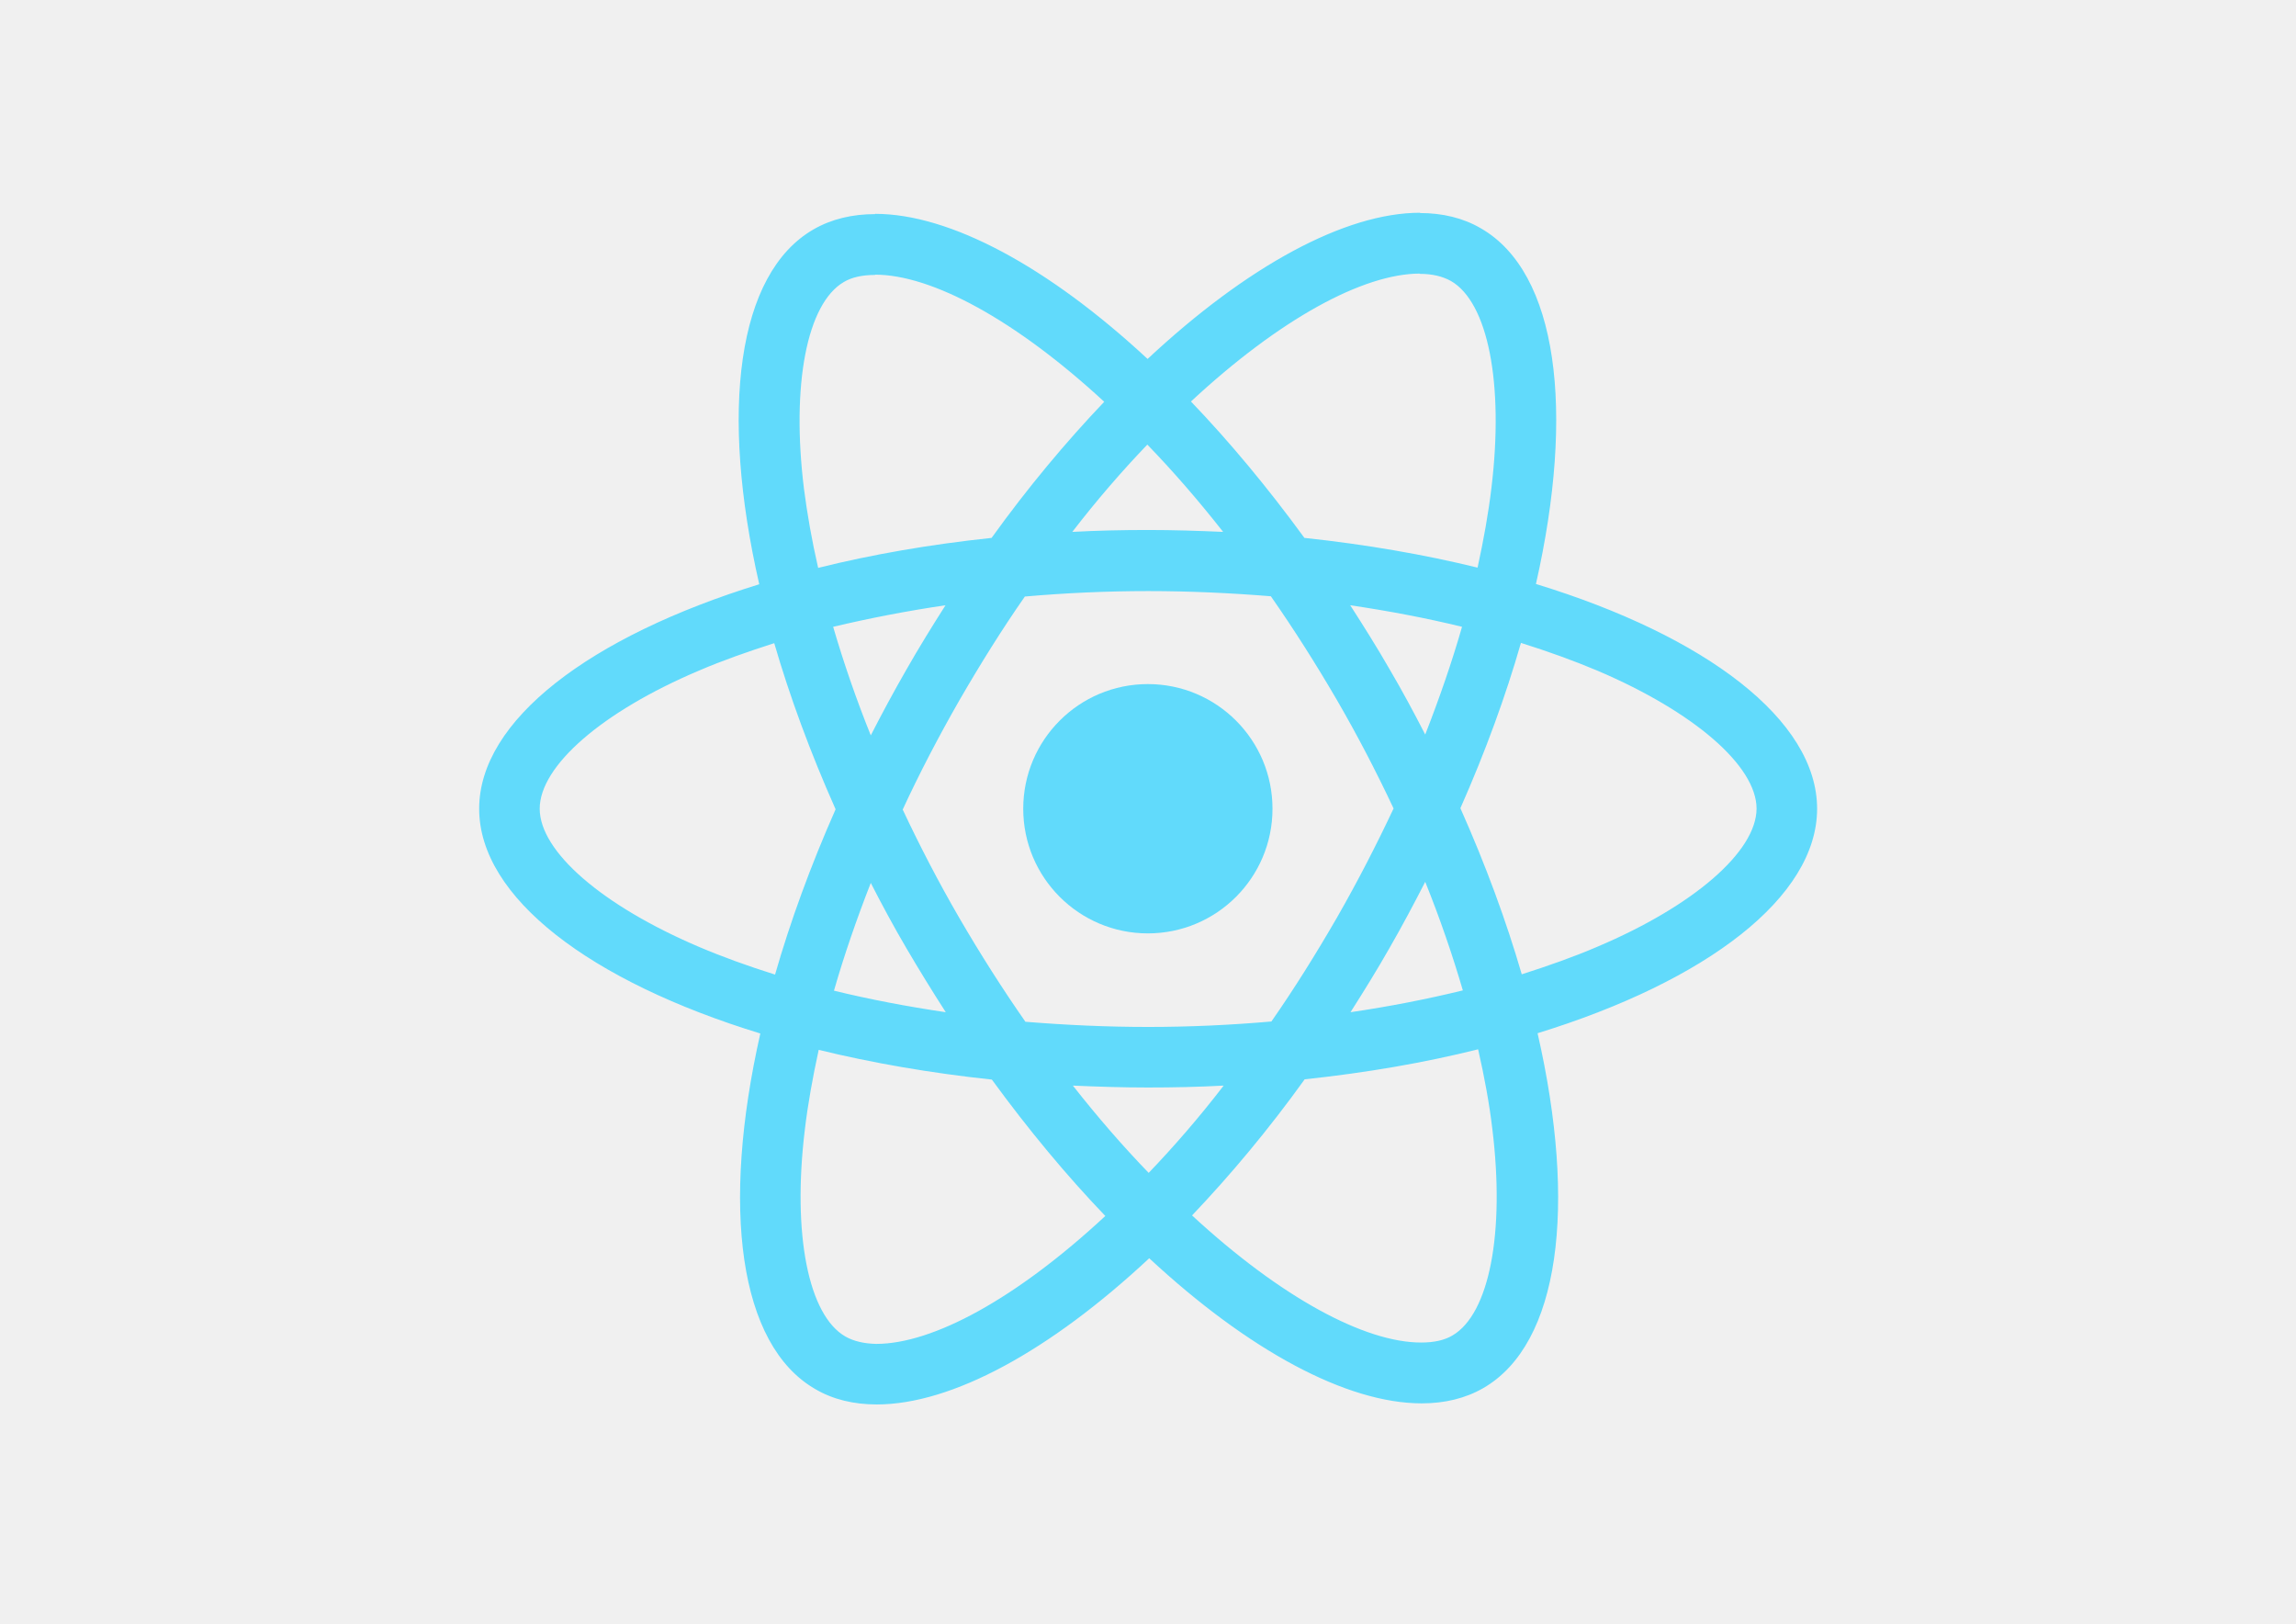
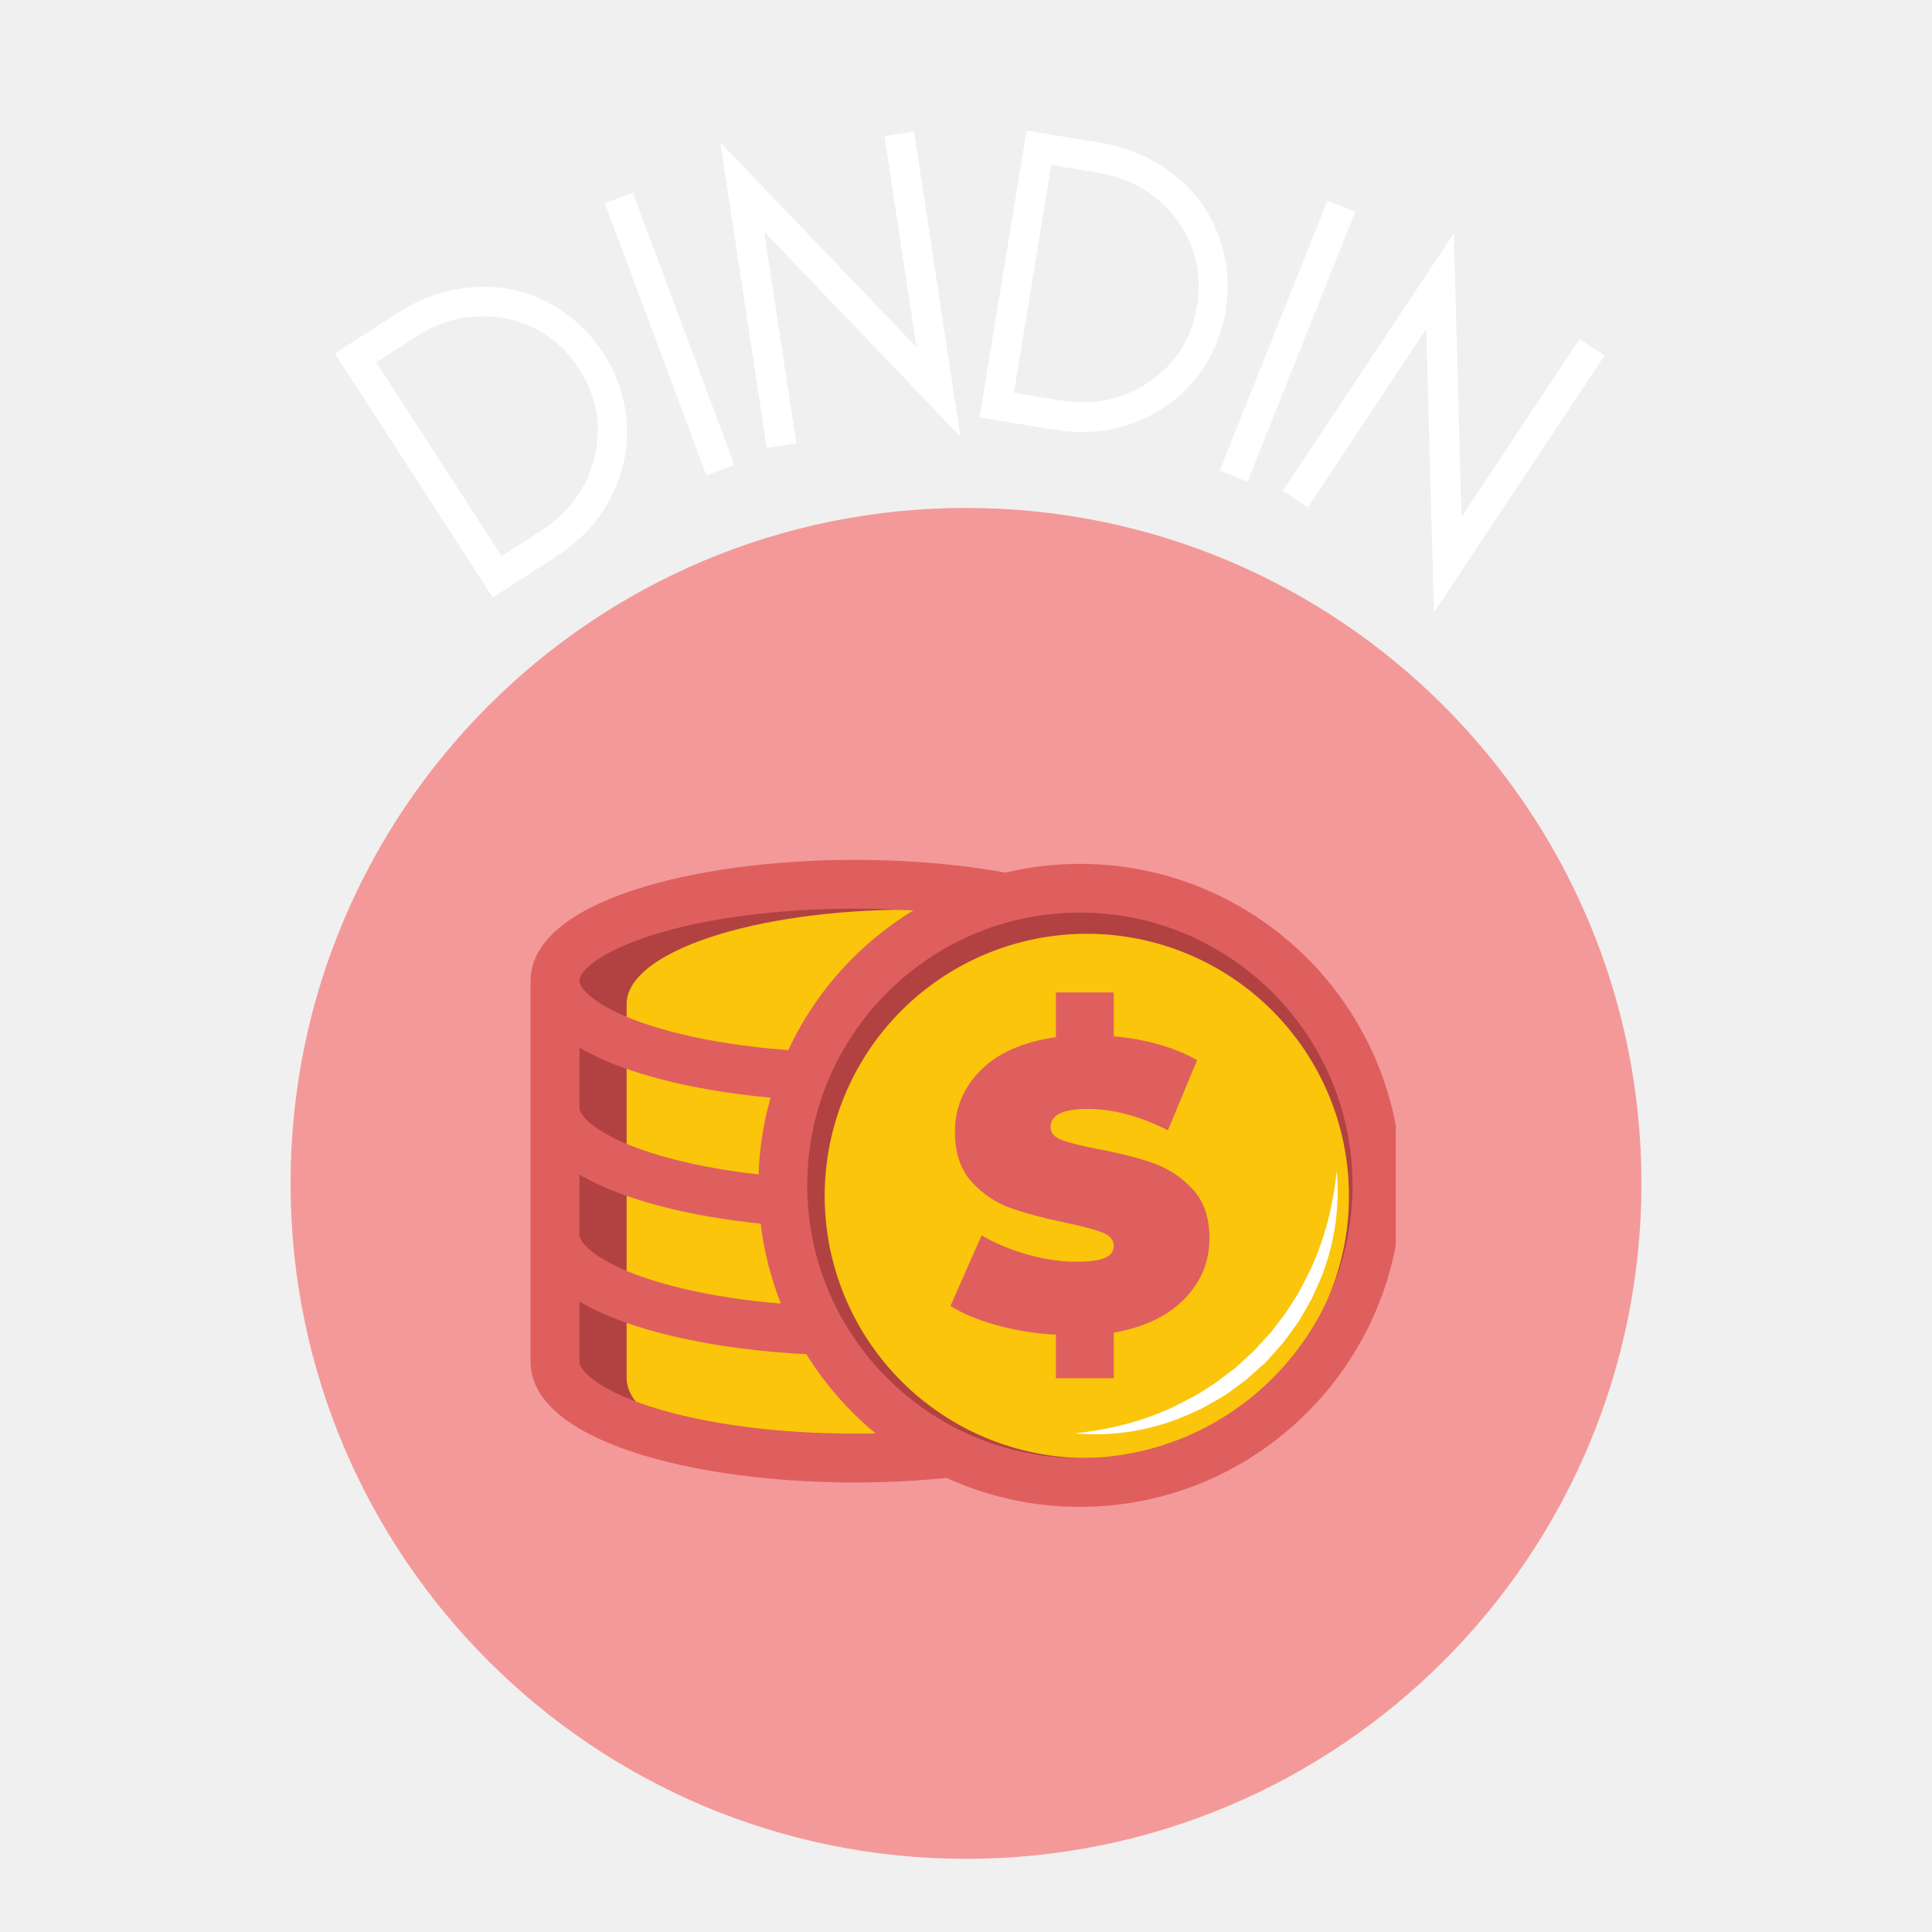
- <svg xmlns="http://www.w3.org/2000/svg" viewBox="0 0 841.9 595.3">
-   <g fill="#61DAFB">
-     <path d="M666.3 296.5c0-32.5-40.7-63.3-103.1-82.4 14.4-63.6 8-114.2-20.2-130.4-6.5-3.8-14.1-5.6-22.4-5.6v22.3c4.6 0 8.3.9 11.4 2.6 13.6 7.8 19.5 37.5 14.9 75.7-1.1 9.4-2.9 19.3-5.1 29.4-19.6-4.8-41-8.5-63.5-10.9-13.5-18.5-27.5-35.3-41.6-50 32.6-30.3 63.2-46.9 84-46.9V78c-27.5 0-63.5 19.6-99.9 53.6-36.4-33.8-72.4-53.2-99.9-53.2v22.3c20.7 0 51.4 16.5 84 46.6-14 14.7-28 31.4-41.3 49.9-22.6 2.4-44 6.1-63.6 11-2.3-10-4-19.7-5.2-29-4.7-38.2 1.1-67.9 14.6-75.8 3-1.8 6.9-2.6 11.5-2.6V78.5c-8.4 0-16 1.8-22.6 5.6-28.1 16.2-34.4 66.7-19.9 130.1-62.2 19.2-102.7 49.9-102.7 82.3 0 32.5 40.7 63.3 103.1 82.4-14.4 63.6-8 114.2 20.2 130.4 6.5 3.8 14.1 5.6 22.5 5.6 27.5 0 63.5-19.6 99.9-53.6 36.4 33.8 72.4 53.2 99.9 53.2 8.4 0 16-1.8 22.6-5.6 28.1-16.2 34.4-66.7 19.9-130.1 62-19.1 102.5-49.9 102.5-82.3zm-130.2-66.7c-3.7 12.9-8.3 26.2-13.5 39.5-4.1-8-8.4-16-13.1-24-4.6-8-9.5-15.8-14.4-23.4 14.2 2.1 27.9 4.7 41 7.9zm-45.8 106.5c-7.8 13.5-15.8 26.3-24.1 38.2-14.9 1.3-30 2-45.2 2-15.1 0-30.2-.7-45-1.9-8.3-11.9-16.4-24.6-24.2-38-7.6-13.1-14.5-26.4-20.8-39.8 6.2-13.4 13.2-26.8 20.7-39.9 7.8-13.5 15.8-26.3 24.1-38.2 14.9-1.3 30-2 45.2-2 15.1 0 30.2.7 45 1.9 8.3 11.9 16.4 24.6 24.2 38 7.6 13.1 14.5 26.4 20.8 39.8-6.3 13.4-13.2 26.8-20.7 39.9zm32.3-13c5.4 13.4 10 26.8 13.8 39.8-13.1 3.2-26.9 5.9-41.2 8 4.9-7.7 9.8-15.6 14.4-23.7 4.6-8 8.9-16.1 13-24.1zM421.2 430c-9.3-9.6-18.6-20.3-27.8-32 9 .4 18.2.7 27.5.7 9.4 0 18.7-.2 27.8-.7-9 11.7-18.3 22.4-27.5 32zm-74.4-58.9c-14.2-2.1-27.9-4.7-41-7.9 3.7-12.9 8.3-26.2 13.5-39.5 4.1 8 8.4 16 13.1 24 4.7 8 9.5 15.8 14.4 23.4zM420.7 163c9.3 9.6 18.6 20.3 27.8 32-9-.4-18.2-.7-27.5-.7-9.4 0-18.7.2-27.8.7 9-11.7 18.3-22.4 27.5-32zm-74 58.9c-4.9 7.7-9.8 15.6-14.4 23.7-4.6 8-8.9 16-13 24-5.4-13.4-10-26.8-13.8-39.8 13.1-3.1 26.9-5.8 41.2-7.9zm-90.5 125.2c-35.4-15.1-58.3-34.9-58.3-50.6 0-15.7 22.9-35.6 58.3-50.6 8.6-3.7 18-7 27.7-10.1 5.7 19.6 13.2 40 22.5 60.9-9.2 20.8-16.6 41.1-22.2 60.6-9.9-3.1-19.3-6.5-28-10.2zM310 490c-13.6-7.8-19.5-37.5-14.9-75.7 1.1-9.4 2.9-19.3 5.1-29.4 19.6 4.8 41 8.5 63.5 10.9 13.5 18.5 27.5 35.3 41.6 50-32.6 30.3-63.2 46.9-84 46.9-4.5-.1-8.3-1-11.3-2.7zm237.2-76.2c4.7 38.2-1.1 67.9-14.6 75.8-3 1.8-6.9 2.6-11.5 2.6-20.7 0-51.4-16.5-84-46.6 14-14.7 28-31.4 41.3-49.9 22.6-2.4 44-6.1 63.6-11 2.3 10.1 4.1 19.8 5.2 29.1zm38.5-66.7c-8.6 3.7-18 7-27.7 10.1-5.7-19.6-13.2-40-22.5-60.9 9.2-20.8 16.6-41.1 22.2-60.6 9.9 3.1 19.3 6.5 28.1 10.2 35.4 15.1 58.3 34.9 58.3 50.6-.1 15.7-23 35.6-58.4 50.6zM320.8 78.4z" />
-     <circle cx="420.9" cy="296.5" r="45.7" />
-     <path d="M520.5 78.1z" />
+ <svg xmlns="http://www.w3.org/2000/svg" width="500" zoomAndPan="magnify" viewBox="0 0 375 375" height="500" preserveAspectRatio="xMidYMid meet" version="1.0">
+   <defs>
+     <g />
+     <clipPath id="f98ec949d8">
+       <path d="M 56.398 98.59 L 318.602 98.59 L 318.602 360.797 L 56.398 360.797 Z M 56.398 98.59 " clip-rule="nonzero" />
+     </clipPath>
+     <clipPath id="438f406c9e">
+       <path d="M 187.5 98.59 C 115.094 98.59 56.398 157.285 56.398 229.691 C 56.398 302.098 115.094 360.797 187.5 360.797 C 259.906 360.797 318.602 302.098 318.602 229.691 C 318.602 157.285 259.906 98.59 187.5 98.59 Z M 187.5 98.59 " clip-rule="nonzero" />
+     </clipPath>
+     <clipPath id="51b58644b2">
+       <path d="M 102.973 166.855 L 229 166.855 L 229 288 L 102.973 288 Z M 102.973 166.855 " clip-rule="nonzero" />
+     </clipPath>
+     <clipPath id="403be6d286">
+       <path d="M 147 167 L 270.918 167 L 270.918 292.816 L 147 292.816 Z M 147 167 " clip-rule="nonzero" />
+     </clipPath>
+   </defs>
+   <g clip-path="url(#f98ec949d8)">
+     <g clip-path="url(#438f406c9e)">
+       <path fill="#f49999" d="M 56.398 98.59 L 318.602 98.59 L 318.602 360.797 L 56.398 360.797 Z M 56.398 98.59 " fill-opacity="1" fill-rule="nonzero" />
+     </g>
+   </g>
+   <path fill="#b24242" d="M 165.934 171.641 C 133.781 171.641 107.719 180.02 107.719 190.352 L 107.719 264.297 C 107.719 274.633 133.781 283.008 165.934 283.008 C 198.086 283.008 224.148 274.633 224.148 264.297 L 224.148 190.352 C 224.129 180.02 198.066 171.641 165.934 171.641 Z M 165.934 171.641 " fill-opacity="1" fill-rule="nonzero" />
+   <path fill="#fac50b" d="M 176.863 176.559 C 146.348 176.559 121.625 184.766 121.625 194.914 L 121.625 267.426 C 121.625 277.555 146.348 285.781 176.863 285.781 C 207.375 285.781 232.098 277.574 232.098 267.426 L 232.098 194.895 C 232.098 184.766 207.355 176.559 176.863 176.559 Z M 176.863 176.559 " fill-opacity="1" fill-rule="nonzero" />
+   <g clip-path="url(#51b58644b2)">
+     <path fill="#df5f5f" d="M 228.879 190.332 C 228.859 174.938 197.211 166.895 165.934 166.895 C 134.715 166.895 103.121 174.918 102.992 190.258 C 102.992 190.297 102.973 190.316 102.973 190.352 L 102.973 264.297 C 102.973 279.695 134.641 287.754 165.934 287.754 C 197.211 287.754 228.879 279.715 228.879 264.297 L 228.879 190.332 C 228.879 190.352 228.879 190.332 228.879 190.332 Z M 219.402 239.648 C 219.402 241.383 215.734 245.125 205.645 248.363 C 195.105 251.75 180.996 253.613 165.934 253.613 C 150.871 253.613 136.762 251.75 126.223 248.363 C 116.133 245.125 112.465 241.363 112.465 239.648 C 112.465 239.633 112.465 239.633 112.465 239.613 L 112.465 227.977 C 124.176 234.883 145.141 238.457 165.934 238.457 C 186.73 238.457 207.691 234.902 219.402 227.977 Z M 219.402 215 C 219.402 216.73 215.734 220.473 205.645 223.715 C 195.105 227.102 180.996 228.965 165.934 228.965 C 150.871 228.965 136.762 227.102 126.223 223.715 C 116.133 220.473 112.465 216.715 112.465 215 C 112.465 214.98 112.465 214.98 112.465 214.965 L 112.465 203.328 C 124.176 210.234 145.141 213.809 165.934 213.809 C 186.73 213.809 207.691 210.254 219.402 203.328 Z M 126.223 181.621 C 136.762 178.234 150.871 176.371 165.934 176.371 C 180.996 176.371 195.105 178.234 205.645 181.621 C 215.734 184.859 219.402 188.621 219.402 190.332 C 219.402 192.066 215.734 195.809 205.645 199.047 C 195.105 202.434 180.996 204.297 165.934 204.297 C 150.871 204.297 136.762 202.434 126.223 199.047 C 116.133 195.809 112.465 192.047 112.465 190.332 C 112.449 188.621 116.117 184.879 126.223 181.621 Z M 205.645 273.012 C 195.105 276.398 180.996 278.262 165.934 278.262 C 150.855 278.262 136.762 276.398 126.223 273.012 C 116.133 269.773 112.465 266.031 112.465 264.297 L 112.465 252.625 C 124.176 259.531 145.141 263.105 165.934 263.105 C 186.73 263.105 207.691 259.551 219.402 252.625 L 219.402 264.297 C 219.402 266.031 215.734 269.773 205.645 273.012 Z M 205.645 273.012 " fill-opacity="1" fill-rule="nonzero" />
+   </g>
+   <path fill="#b24242" d="M 267.285 230.082 C 267.285 231.969 267.191 233.855 267.008 235.734 C 266.82 237.613 266.543 239.48 266.176 241.332 C 265.809 243.184 265.348 245.016 264.801 246.824 C 264.254 248.629 263.617 250.406 262.895 252.152 C 262.172 253.898 261.363 255.602 260.473 257.27 C 259.582 258.934 258.613 260.551 257.562 262.125 C 256.516 263.695 255.391 265.211 254.191 266.668 C 252.996 268.129 251.727 269.527 250.391 270.863 C 249.055 272.199 247.656 273.465 246.199 274.664 C 244.738 275.863 243.223 276.984 241.652 278.035 C 240.082 279.086 238.465 280.055 236.797 280.945 C 235.133 281.836 233.426 282.645 231.68 283.367 C 229.934 284.09 228.16 284.723 226.352 285.273 C 224.543 285.82 222.715 286.277 220.859 286.648 C 219.008 287.016 217.141 287.293 215.262 287.477 C 213.383 287.664 211.5 287.754 209.609 287.754 C 207.719 287.754 205.836 287.664 203.957 287.477 C 202.078 287.293 200.211 287.016 198.355 286.648 C 196.504 286.277 194.676 285.82 192.867 285.273 C 191.059 284.723 189.281 284.09 187.539 283.367 C 185.793 282.645 184.086 281.836 182.422 280.945 C 180.754 280.055 179.137 279.086 177.566 278.035 C 175.996 276.984 174.48 275.863 173.02 274.664 C 171.559 273.465 170.164 272.199 168.828 270.863 C 167.492 269.527 166.223 268.129 165.027 266.668 C 163.828 265.211 162.703 263.695 161.652 262.125 C 160.605 260.551 159.637 258.934 158.746 257.27 C 157.855 255.602 157.047 253.898 156.324 252.152 C 155.602 250.406 154.965 248.629 154.418 246.824 C 153.871 245.016 153.41 243.184 153.043 241.332 C 152.676 239.48 152.398 237.613 152.211 235.734 C 152.027 233.855 151.934 231.969 151.934 230.082 C 151.934 228.191 152.027 226.309 152.211 224.426 C 152.398 222.547 152.676 220.68 153.043 218.828 C 153.41 216.977 153.871 215.145 154.418 213.34 C 154.965 211.531 155.602 209.754 156.324 208.008 C 157.047 206.266 157.855 204.559 158.746 202.895 C 159.637 201.227 160.605 199.609 161.652 198.039 C 162.703 196.469 163.828 194.953 165.027 193.492 C 166.223 192.031 167.492 190.633 168.828 189.297 C 170.164 187.961 171.559 186.695 173.02 185.496 C 174.48 184.301 175.996 183.176 177.566 182.125 C 179.137 181.074 180.754 180.105 182.422 179.215 C 184.086 178.324 185.793 177.52 187.539 176.797 C 189.281 176.074 191.059 175.438 192.867 174.891 C 194.676 174.34 196.504 173.883 198.355 173.516 C 200.211 173.145 202.078 172.867 203.957 172.684 C 205.836 172.5 207.719 172.406 209.609 172.406 C 211.5 172.406 213.383 172.5 215.262 172.684 C 217.141 172.867 219.008 173.145 220.859 173.516 C 222.715 173.883 224.543 174.34 226.352 174.891 C 228.16 175.438 229.934 176.074 231.68 176.797 C 233.426 177.52 235.133 178.324 236.797 179.215 C 238.465 180.105 240.082 181.074 241.652 182.125 C 243.223 183.176 244.738 184.301 246.199 185.496 C 247.656 186.695 249.055 187.961 250.391 189.297 C 251.727 190.633 252.996 192.031 254.191 193.492 C 255.391 194.953 256.516 196.469 257.562 198.039 C 258.613 199.609 259.582 201.227 260.473 202.895 C 261.363 204.559 262.172 206.266 262.895 208.008 C 263.617 209.754 264.254 211.531 264.801 213.34 C 265.348 215.145 265.809 216.977 266.176 218.828 C 266.543 220.68 266.82 222.547 267.008 224.426 C 267.191 226.309 267.285 228.191 267.285 230.082 Z M 267.285 230.082 " fill-opacity="1" fill-rule="nonzero" />
+   <path fill="#fac50b" d="M 261.828 232.129 C 261.828 233.793 261.746 235.457 261.586 237.117 C 261.422 238.773 261.176 240.422 260.852 242.055 C 260.527 243.688 260.121 245.305 259.641 246.898 C 259.156 248.492 258.594 250.059 257.957 251.598 C 257.32 253.141 256.605 254.645 255.82 256.113 C 255.035 257.582 254.18 259.012 253.254 260.395 C 252.328 261.781 251.336 263.117 250.281 264.406 C 249.223 265.695 248.105 266.93 246.926 268.105 C 245.75 269.285 244.516 270.402 243.227 271.461 C 241.938 272.516 240.602 273.508 239.219 274.434 C 237.832 275.359 236.402 276.215 234.934 277 C 233.465 277.785 231.961 278.496 230.422 279.137 C 228.883 279.773 227.312 280.332 225.719 280.816 C 224.125 281.301 222.512 281.707 220.875 282.031 C 219.242 282.355 217.594 282.602 215.938 282.762 C 214.277 282.926 212.617 283.008 210.949 283.008 C 209.285 283.008 207.621 282.926 205.961 282.762 C 204.305 282.602 202.656 282.355 201.023 282.031 C 199.391 281.707 197.773 281.301 196.18 280.816 C 194.586 280.332 193.02 279.773 191.48 279.137 C 189.938 278.496 188.434 277.785 186.965 277 C 185.496 276.215 184.066 275.359 182.684 274.434 C 181.297 273.508 179.961 272.516 178.672 271.461 C 177.383 270.402 176.152 269.285 174.973 268.105 C 173.793 266.926 172.676 265.695 171.617 264.406 C 170.562 263.117 169.57 261.781 168.645 260.395 C 167.719 259.012 166.863 257.582 166.078 256.113 C 165.293 254.645 164.582 253.141 163.941 251.598 C 163.305 250.059 162.746 248.492 162.262 246.898 C 161.777 245.305 161.371 243.688 161.047 242.055 C 160.723 240.422 160.477 238.773 160.316 237.117 C 160.152 235.457 160.07 233.793 160.07 232.129 C 160.07 230.461 160.152 228.801 160.316 227.141 C 160.477 225.484 160.723 223.836 161.047 222.203 C 161.371 220.566 161.777 218.953 162.262 217.359 C 162.746 215.766 163.305 214.195 163.941 212.656 C 164.582 211.117 165.293 209.613 166.078 208.145 C 166.863 206.676 167.719 205.246 168.645 203.859 C 169.57 202.477 170.562 201.141 171.617 199.852 C 172.676 198.562 173.793 197.328 174.973 196.152 C 176.152 194.973 177.383 193.855 178.672 192.797 C 179.961 191.742 181.297 190.75 182.684 189.824 C 184.066 188.898 185.496 188.043 186.965 187.258 C 188.434 186.473 189.938 185.758 191.48 185.121 C 193.02 184.484 194.586 183.922 196.18 183.438 C 197.773 182.957 199.391 182.551 201.023 182.227 C 202.656 181.902 204.305 181.656 205.961 181.492 C 207.621 181.332 209.285 181.25 210.949 181.25 C 212.617 181.25 214.277 181.332 215.938 181.492 C 217.594 181.656 219.242 181.902 220.875 182.227 C 222.512 182.551 224.125 182.957 225.719 183.438 C 227.312 183.922 228.883 184.484 230.422 185.121 C 231.961 185.758 233.465 186.473 234.934 187.258 C 236.402 188.043 237.832 188.898 239.219 189.824 C 240.602 190.75 241.938 191.742 243.227 192.797 C 244.516 193.855 245.75 194.973 246.926 196.152 C 248.105 197.328 249.223 198.562 250.281 199.852 C 251.336 201.141 252.328 202.477 253.254 203.859 C 254.18 205.246 255.035 206.676 255.82 208.145 C 256.605 209.613 257.32 211.117 257.957 212.656 C 258.594 214.195 259.156 215.766 259.641 217.359 C 260.121 218.953 260.527 220.566 260.852 222.203 C 261.176 223.836 261.422 225.484 261.586 227.141 C 261.746 228.801 261.828 230.461 261.828 232.129 Z M 261.828 232.129 " fill-opacity="1" fill-rule="nonzero" />
+   <path fill="#ffffff" d="M 259.445 227.324 C 260.098 233.988 259.113 240.879 256.711 247.266 C 256.094 248.848 255.371 250.391 254.664 251.957 C 253.863 253.465 252.969 254.934 252.113 256.422 C 251.164 257.84 250.102 259.199 249.094 260.594 L 245.672 264.43 L 241.816 267.855 C 240.422 268.859 239.078 269.922 237.664 270.871 C 236.176 271.727 234.703 272.621 233.195 273.422 C 231.633 274.129 230.086 274.855 228.504 275.469 C 222.121 277.871 215.23 278.855 208.566 278.207 C 215.23 277.535 221.656 275.898 227.555 273.18 C 229.027 272.473 230.441 271.672 231.895 270.965 C 233.289 270.145 234.629 269.23 235.988 268.375 L 239.844 265.453 L 243.398 262.176 L 246.676 258.621 L 249.598 254.766 C 250.453 253.406 251.367 252.047 252.188 250.672 C 252.895 249.219 253.695 247.805 254.402 246.332 C 257.137 240.395 258.777 233.973 259.445 227.324 Z M 259.445 227.324 " fill-opacity="1" fill-rule="nonzero" />
+   <g clip-path="url(#403be6d286)">
+     <path fill="#df5f5f" d="M 209.609 292.484 C 175.188 292.484 147.207 264.484 147.207 230.082 C 147.207 195.656 175.207 167.676 209.609 167.676 C 244.012 167.676 272.012 195.656 272.012 230.082 C 272.012 264.484 244.012 292.484 209.609 292.484 Z M 209.609 177.133 C 180.418 177.133 156.68 200.871 156.68 230.062 C 156.68 259.254 180.418 283.008 209.609 283.008 C 238.801 283.008 262.535 259.273 262.535 230.082 C 262.535 200.891 238.781 177.133 209.609 177.133 Z M 209.609 177.133 " fill-opacity="1" fill-rule="nonzero" />
+   </g>
+   <path fill="#df5f5f" d="M 229.922 252.105 C 226.699 255.418 222.121 257.613 216.18 258.676 L 216.18 267.52 L 204.953 267.52 L 204.953 259.066 C 200.973 258.863 197.156 258.246 193.523 257.242 C 189.895 256.238 186.879 254.988 184.477 253.5 L 190.527 239.797 C 193.188 241.344 196.148 242.574 199.445 243.504 C 202.738 244.434 205.906 244.898 208.922 244.898 C 211.527 244.898 213.387 244.641 214.504 244.137 C 215.621 243.633 216.18 242.871 216.18 241.863 C 216.18 240.691 215.453 239.816 213.984 239.238 C 212.531 238.664 210.113 238.012 206.781 237.324 C 202.48 236.43 198.887 235.441 196.02 234.418 C 193.152 233.375 190.656 231.684 188.535 229.316 C 186.414 226.953 185.352 223.75 185.352 219.711 C 185.352 215.039 187.047 211.016 190.414 207.684 C 193.785 204.332 198.645 202.211 204.953 201.316 L 204.953 192.625 L 216.18 192.625 L 216.18 201.148 C 222.547 201.727 227.945 203.273 232.359 205.766 L 226.699 219.395 C 221.227 216.641 216.051 215.242 211.156 215.242 C 206.312 215.242 203.914 216.414 203.914 218.742 C 203.914 219.859 204.621 220.699 206.07 221.258 C 207.504 221.816 209.871 222.41 213.164 223.043 C 217.41 223.844 221.004 224.758 223.926 225.797 C 226.848 226.84 229.379 228.516 231.539 230.863 C 233.699 233.207 234.762 236.391 234.762 240.434 C 234.742 244.898 233.141 248.789 229.922 252.105 Z M 229.922 252.105 " fill-opacity="1" fill-rule="nonzero" />
+   <g fill="#ffffff" fill-opacity="1">
+     <g transform="translate(90.43497, 119.3574)">
+       <g>
+         <path d="M 26.66 -50.855 C 24.453 -54.266 21.727 -56.949 18.578 -59.062 C 15.434 -61.176 12.07 -62.555 8.559 -63.246 C 4.98 -63.895 1.367 -63.828 -2.324 -63.117 C -6.086 -62.363 -9.695 -60.914 -13.035 -58.754 L -25.43 -50.727 L 5.223 -3.379 L 17.617 -11.406 C 20.957 -13.566 23.801 -16.199 26.027 -19.32 C 28.188 -22.398 29.68 -25.738 30.559 -29.27 C 31.363 -32.754 31.527 -36.316 30.887 -40.055 C 30.246 -43.789 28.914 -47.375 26.66 -50.855 Z M 21.926 -47.789 C 25.441 -42.359 26.422 -36.57 24.961 -30.586 C 23.5 -24.602 20.031 -19.883 14.602 -16.367 L 6.941 -11.41 L -17.402 -49.012 L -9.742 -53.969 C -4.312 -57.484 1.457 -58.648 7.473 -57.602 C 13.574 -56.414 18.453 -53.152 21.926 -47.789 Z M 21.926 -47.789 " />
+       </g>
+     </g>
+   </g>
+   <g fill="#ffffff" fill-opacity="1">
+     <g transform="translate(131.2729, 94.45267)">
+       <g>
+         <path d="M 11.27 -4.203 L -8.441 -57.051 L -13.879 -55.023 L 5.828 -2.172 Z M 11.27 -4.203 " />
+       </g>
+     </g>
+   </g>
+   <g fill="#ffffff" fill-opacity="1">
+     <g transform="translate(142.6743, 87.87105)">
+       <g>
+         <path d="M 5.645 -42.891 L 43.738 -3.129 L 34.738 -62.336 L 28.996 -61.461 L 35.23 -20.461 L -2.863 -60.223 L 6.148 -0.934 L 11.891 -1.809 Z M 5.645 -42.891 " />
+       </g>
+     </g>
+   </g>
+   <g fill="#ffffff" fill-opacity="1">
+     <g transform="translate(183.9911, 80.01796)">
+       <g>
+         <path d="M 53.918 -19.742 C 54.578 -23.754 54.363 -27.57 53.453 -31.25 C 52.543 -34.93 50.977 -38.211 48.844 -41.082 C 46.625 -43.969 43.906 -46.348 40.695 -48.301 C 37.406 -50.27 33.762 -51.625 29.832 -52.266 L 15.262 -54.656 L 6.141 1.008 L 20.711 3.395 C 24.637 4.039 28.512 4 32.258 3.184 C 35.926 2.355 39.273 0.891 42.297 -1.137 C 45.238 -3.176 47.754 -5.707 49.789 -8.902 C 51.828 -12.102 53.25 -15.648 53.918 -19.742 Z M 48.352 -20.652 C 47.309 -14.27 44.145 -9.324 39.039 -5.875 C 33.934 -2.426 28.195 -1.262 21.812 -2.309 L 12.809 -3.785 L 20.051 -47.984 L 29.055 -46.512 C 35.441 -45.465 40.492 -42.449 44.242 -37.633 C 47.965 -32.652 49.387 -26.957 48.352 -20.652 Z M 48.352 -20.652 " />
+       </g>
+     </g>
+   </g>
+   <g fill="#ffffff" fill-opacity="1">
+     <g transform="translate(230.9679, 89.02391)">
+       <g>
+         <path d="M 11.168 4.461 L 32.09 -47.918 L 26.699 -50.07 L 5.777 2.309 Z M 11.168 4.461 " />
+       </g>
+     </g>
+   </g>
+   <g fill="#ffffff" fill-opacity="1">
+     <g transform="translate(243.8351, 91.80951)">
+       <g>
+         <path d="M 33.004 -27.969 L 34.492 27.078 L 67.613 -22.812 L 62.777 -26.023 L 39.84 8.527 L 38.352 -46.523 L 5.184 3.441 L 10.02 6.652 Z M 33.004 -27.969 " />
+       </g>
+     </g>
  </g>
</svg>
